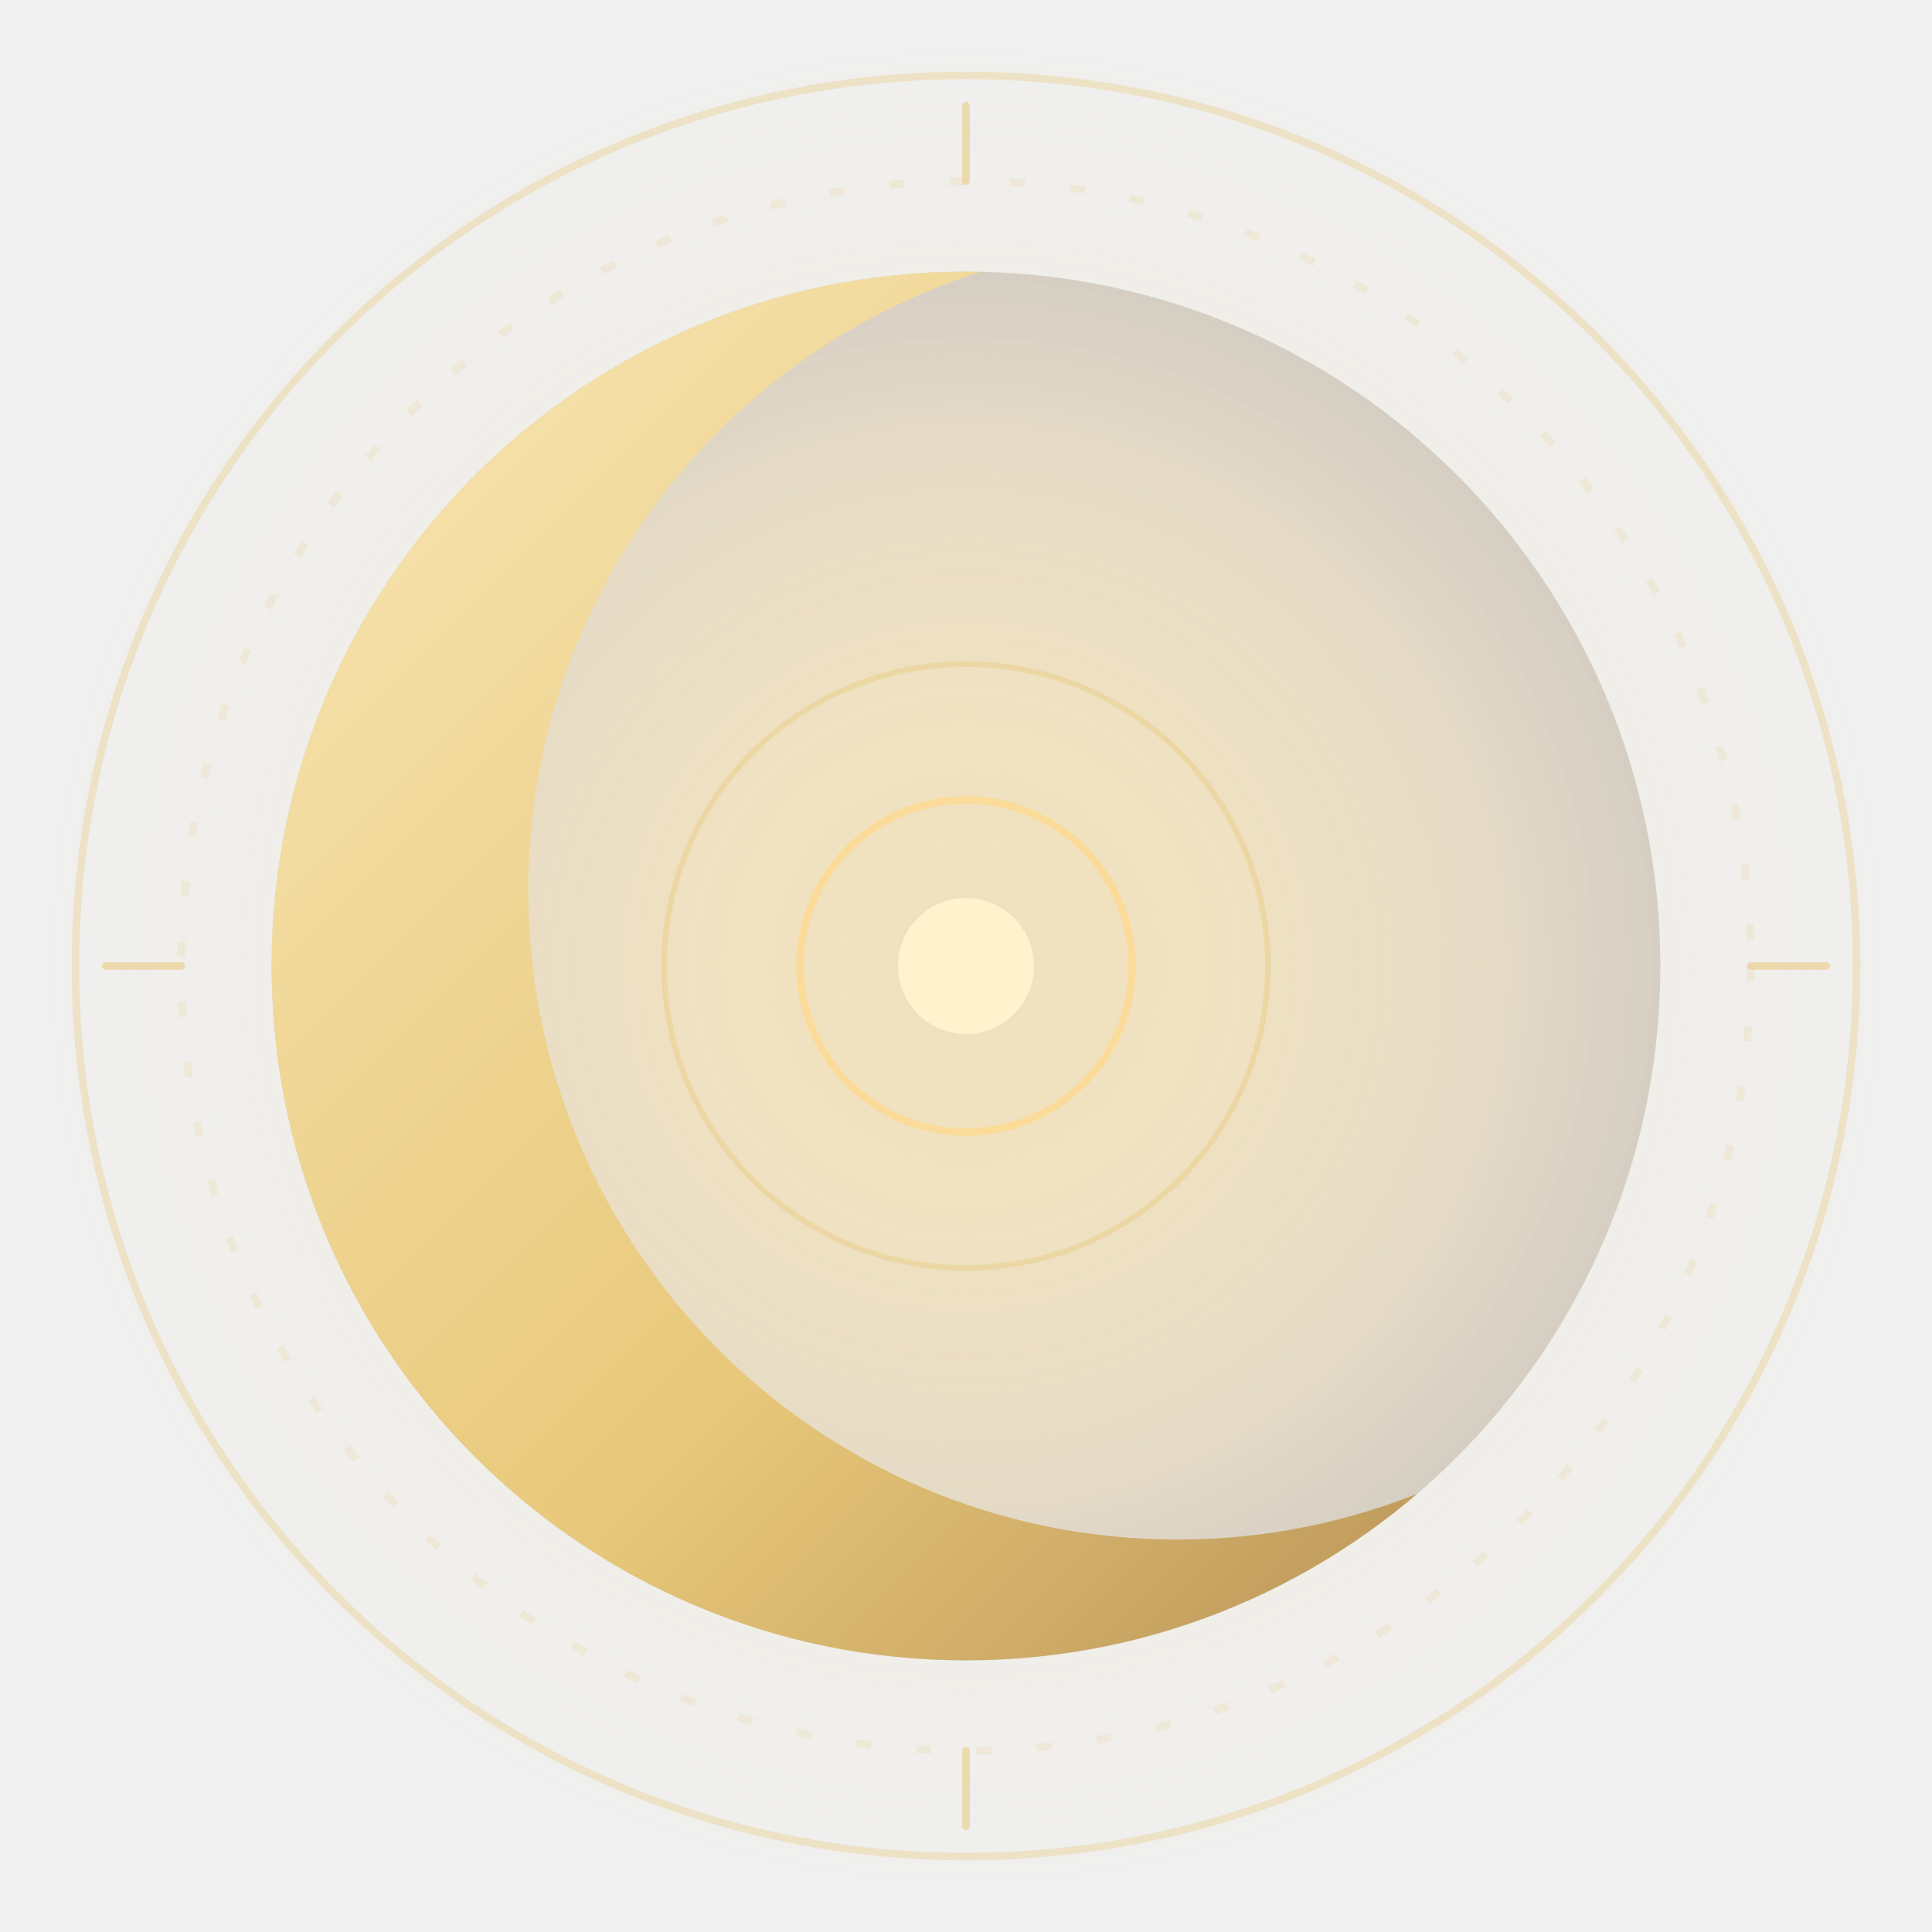
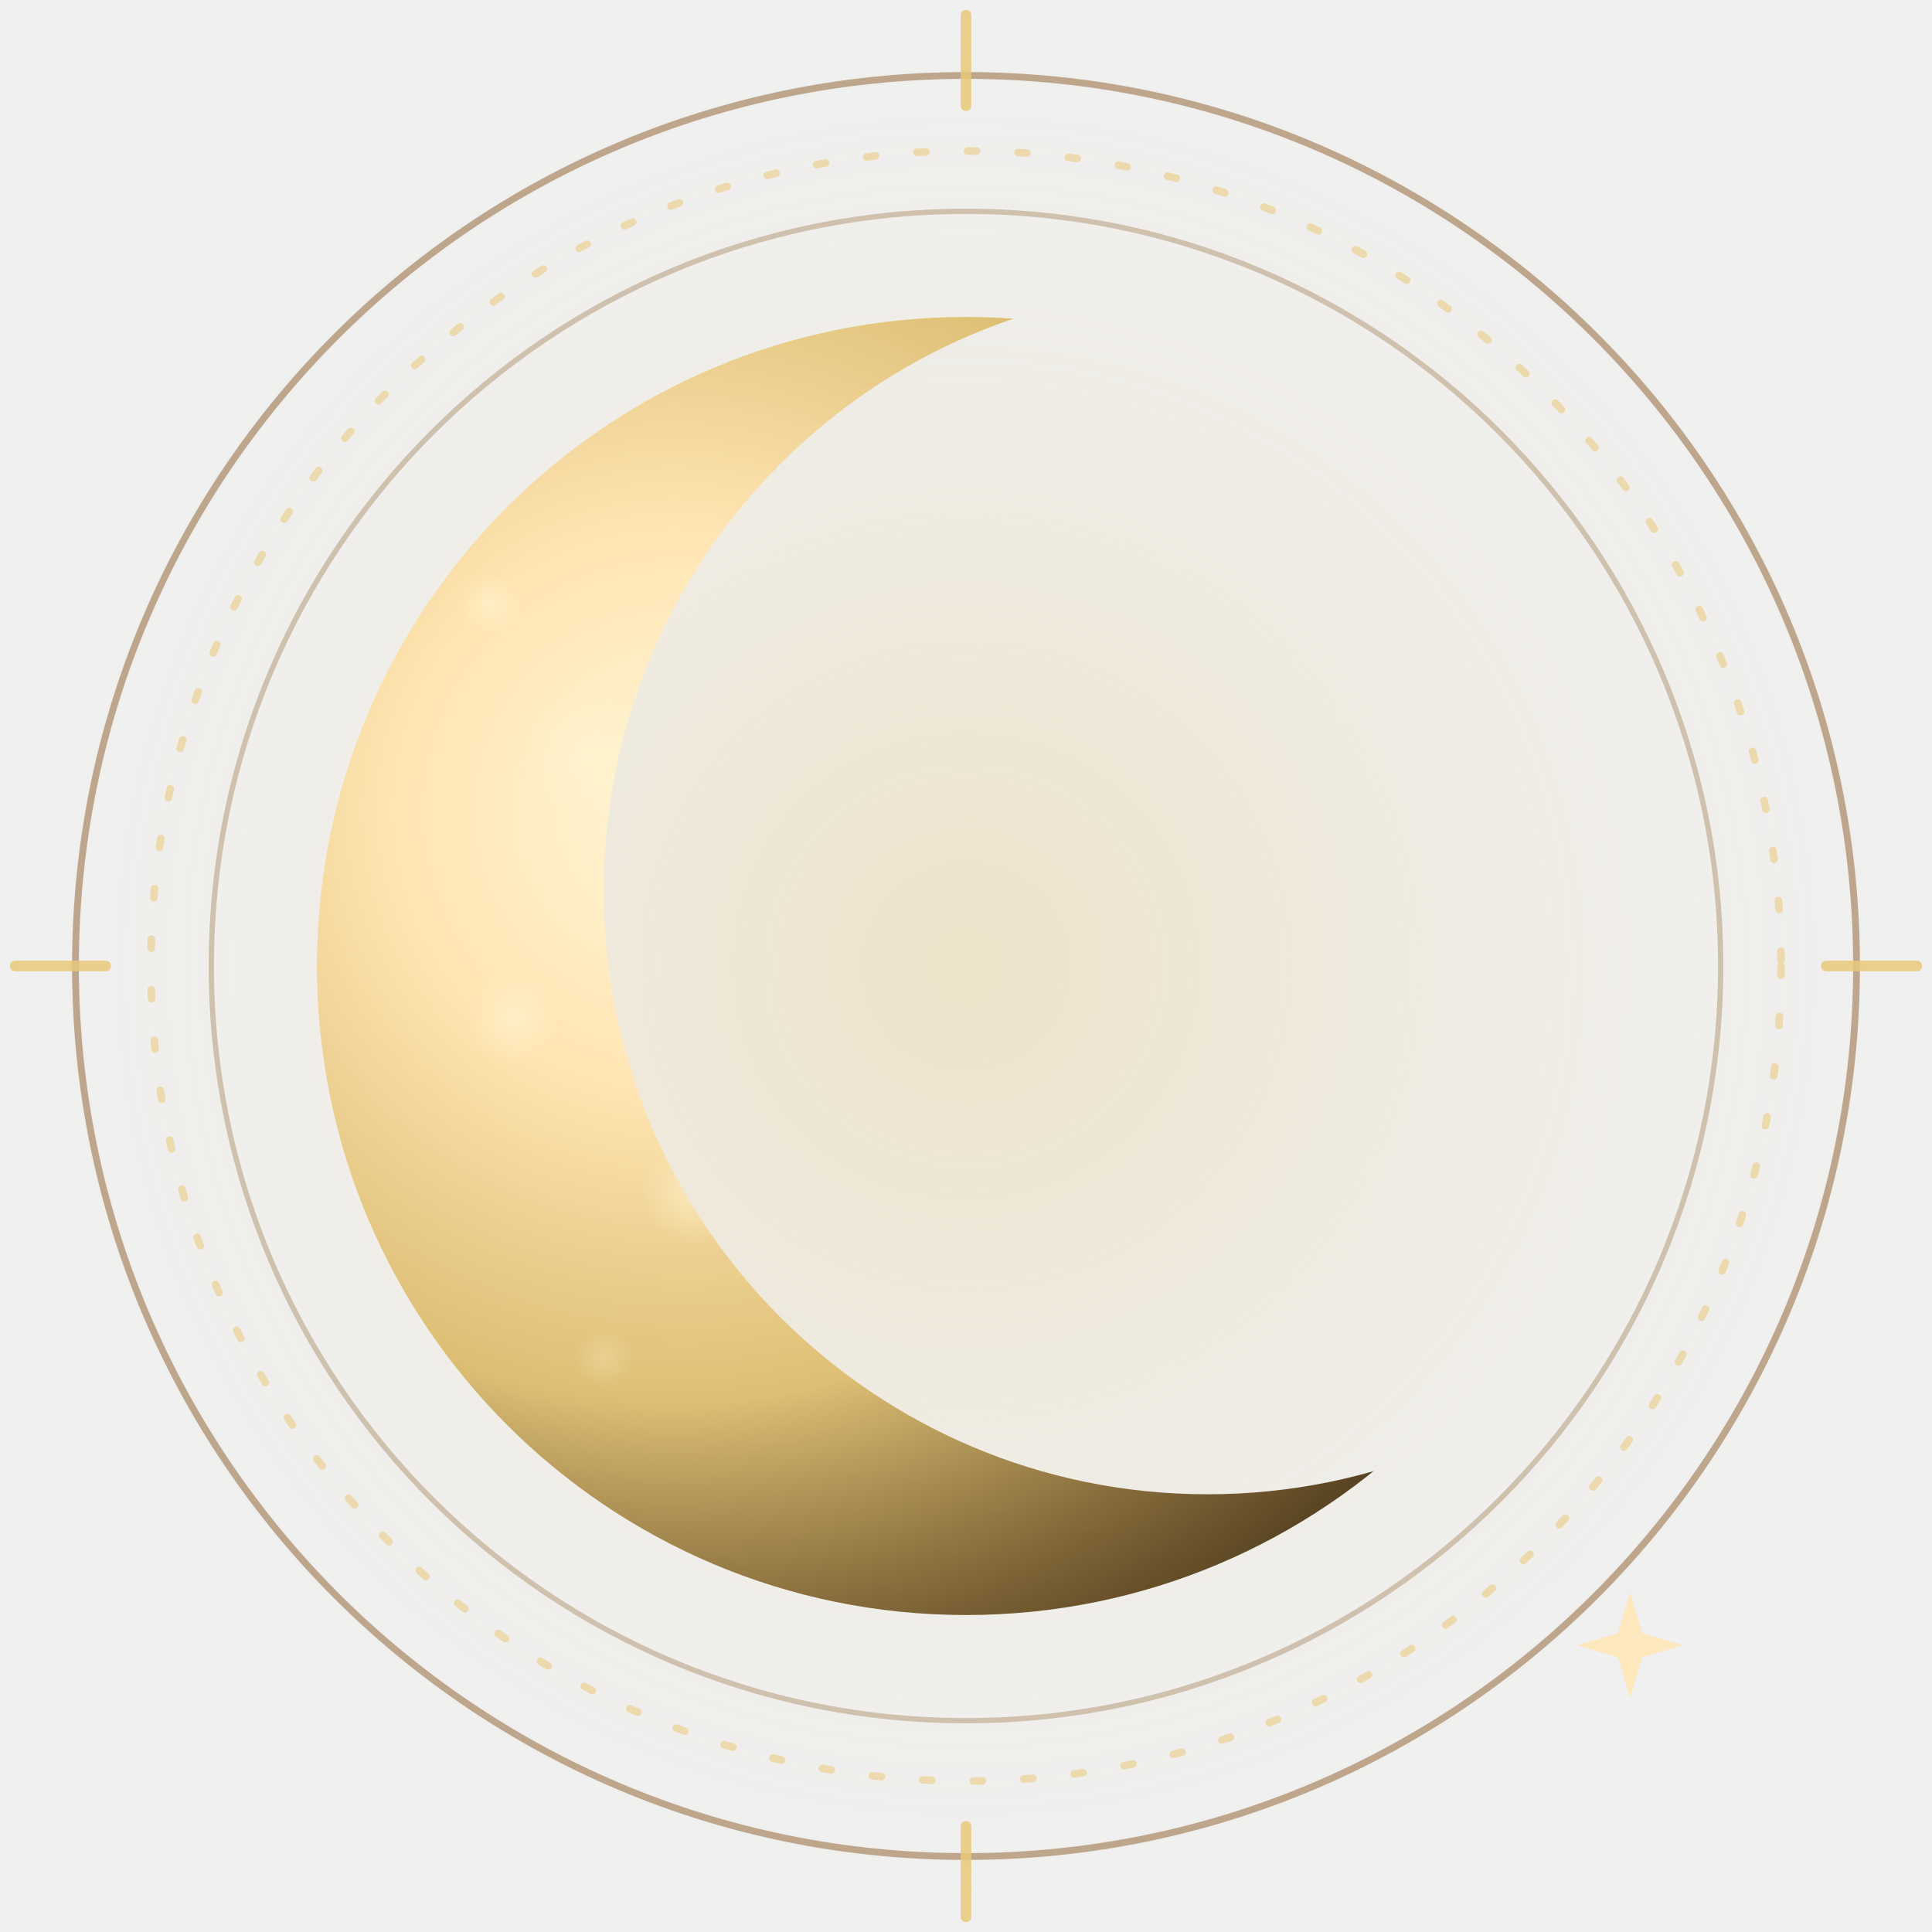
<svg xmlns="http://www.w3.org/2000/svg" viewBox="0 0 256 256" role="img" aria-label="Luna sigil">
  <defs>
-     <radialGradient id="lunaCore" cx="50%" cy="50%" r="50%">
-       <stop offset="0%" stop-color="#fff2cc" />
-       <stop offset="35%" stop-color="#ffd98a" />
-       <stop offset="75%" stop-color="#b89048" />
-       <stop offset="100%" stop-color="#5a3e1a" />
+     <radialGradient id="lunaLit" cx="35%" cy="42%" r="80%">
+       <stop offset="0%" stop-color="#fff5d4" stop-opacity="1" />
+       <stop offset="18%" stop-color="#ffe5b3" stop-opacity="1" />
+       <stop offset="38%" stop-color="#e8c87a" stop-opacity="0.95" />
+       <stop offset="60%" stop-color="#a07a3c" stop-opacity="0.55" />
+       <stop offset="82%" stop-color="#3a2912" stop-opacity="0.18" />
+       <stop offset="100%" stop-color="#0a0a0e" stop-opacity="0" />
    </radialGradient>
-     <linearGradient id="lunaCrescent" x1="0%" y1="0%" x2="100%" y2="100%">
-       <stop offset="0%" stop-color="#fff2cc" />
-       <stop offset="55%" stop-color="#e8c87a" />
-       <stop offset="100%" stop-color="#946a3c" />
-     </linearGradient>
-     <radialGradient id="lunaGlow" cx="50%" cy="50%" r="50%">
-       <stop offset="0%" stop-color="#e8c87a" stop-opacity="0.45" />
-       <stop offset="60%" stop-color="#e8c87a" stop-opacity="0.10" />
+     <radialGradient id="lunaDark" cx="60%" cy="50%" r="65%">
+       <stop offset="0%" stop-color="#1c1810" />
+       <stop offset="60%" stop-color="#0c0a08" />
+       <stop offset="100%" stop-color="#04040a" />
+     </radialGradient>
+     <radialGradient id="lunaHalo" cx="50%" cy="50%" r="50%">
+       <stop offset="0%" stop-color="#e8c87a" stop-opacity="0.32" />
+       <stop offset="55%" stop-color="#e8c87a" stop-opacity="0.10" />
      <stop offset="100%" stop-color="#e8c87a" stop-opacity="0" />
    </radialGradient>
    <mask id="lunaCrescentMask">
      <rect width="256" height="256" fill="black" />
-       <circle cx="128" cy="128" r="92" fill="white" />
-       <circle cx="156" cy="118" r="86" fill="black" />
+       <circle cx="128" cy="128" r="86" fill="white" />
+       <circle cx="160" cy="118" r="80" fill="black" />
    </mask>
+     <radialGradient id="craterA" cx="50%" cy="50%" r="50%">
+       <stop offset="0%" stop-color="#fff5d4" stop-opacity="0.55" />
+       <stop offset="100%" stop-color="#fff5d4" stop-opacity="0" />
+     </radialGradient>
  </defs>
-   <circle cx="128" cy="128" r="124" fill="url(#lunaGlow)" />
-   <circle cx="128" cy="128" r="118" fill="none" stroke="#e8c87a" stroke-opacity="0.35" stroke-width="1" />
-   <circle cx="128" cy="128" r="104" fill="none" stroke="#e8c87a" stroke-opacity="0.18" stroke-width="1" stroke-dasharray="2 6" />
-   <circle cx="128" cy="128" r="92" fill="url(#lunaCore)" opacity="0.18" />
+   <circle cx="128" cy="128" r="124" fill="url(#lunaHalo)" />
+   <circle cx="128" cy="128" r="118" fill="none" stroke="#946a3c" stroke-opacity="0.55" stroke-width="0.9" />
+   <circle cx="128" cy="128" r="108" fill="none" stroke="#e8c87a" stroke-opacity="0.55" stroke-width="1" stroke-dasharray="1.2 5.5" stroke-linecap="round" />
+   <circle cx="128" cy="128" r="100" fill="none" stroke="#946a3c" stroke-opacity="0.35" stroke-width="0.7" />
+   <g stroke="#e8c87a" stroke-opacity="0.85" stroke-width="1.4" stroke-linecap="round">
+     <line x1="128" y1="2" x2="128" y2="14" />
+     <line x1="128" y1="242" x2="128" y2="254" />
+     <line x1="2" y1="128" x2="14" y2="128" />
+     <line x1="242" y1="128" x2="254" y2="128" />
+   </g>
  <g mask="url(#lunaCrescentMask)">
-     <rect width="256" height="256" fill="url(#lunaCrescent)" />
+     <rect width="256" height="256" fill="url(#lunaDark)" />
+     <rect width="256" height="256" fill="url(#lunaLit)" />
+     <circle cx="78" cy="100" r="9" fill="url(#craterA)" />
+     <circle cx="68" cy="135" r="6" fill="url(#craterA)" />
+     <circle cx="92" cy="158" r="7" fill="url(#craterA)" />
+     <circle cx="105" cy="80" r="5" fill="url(#craterA)" />
+     <circle cx="65" cy="80" r="4" fill="url(#craterA)" />
+     <circle cx="115" cy="115" r="4" fill="url(#craterA)" opacity="0.6" />
+     <circle cx="80" cy="180" r="4" fill="url(#craterA)" opacity="0.45" />
  </g>
-   <g transform="translate(128 128)">
-     <circle r="9" fill="#fff2cc" />
-     <circle r="22" fill="none" stroke="#ffd98a" stroke-opacity="0.7" stroke-width="1" />
-     <circle r="40" fill="none" stroke="#e8c87a" stroke-opacity="0.4" stroke-width="0.75" />
-   </g>
-   <g stroke="#e8c87a" stroke-opacity="0.55" stroke-width="1" stroke-linecap="round">
-     <line x1="128" y1="14" x2="128" y2="24" />
-     <line x1="128" y1="232" x2="128" y2="242" />
-     <line x1="14" y1="128" x2="24" y2="128" />
-     <line x1="232" y1="128" x2="242" y2="128" />
+   <g transform="translate(216 218)" fill="#ffe5b3" opacity="0.85">
+     <path d="M0 -7 L1.6 -1.6 L7 0 L1.6 1.6 L0 7 L-1.6 1.6 L-7 0 L-1.6 -1.6 Z" />
  </g>
</svg>
